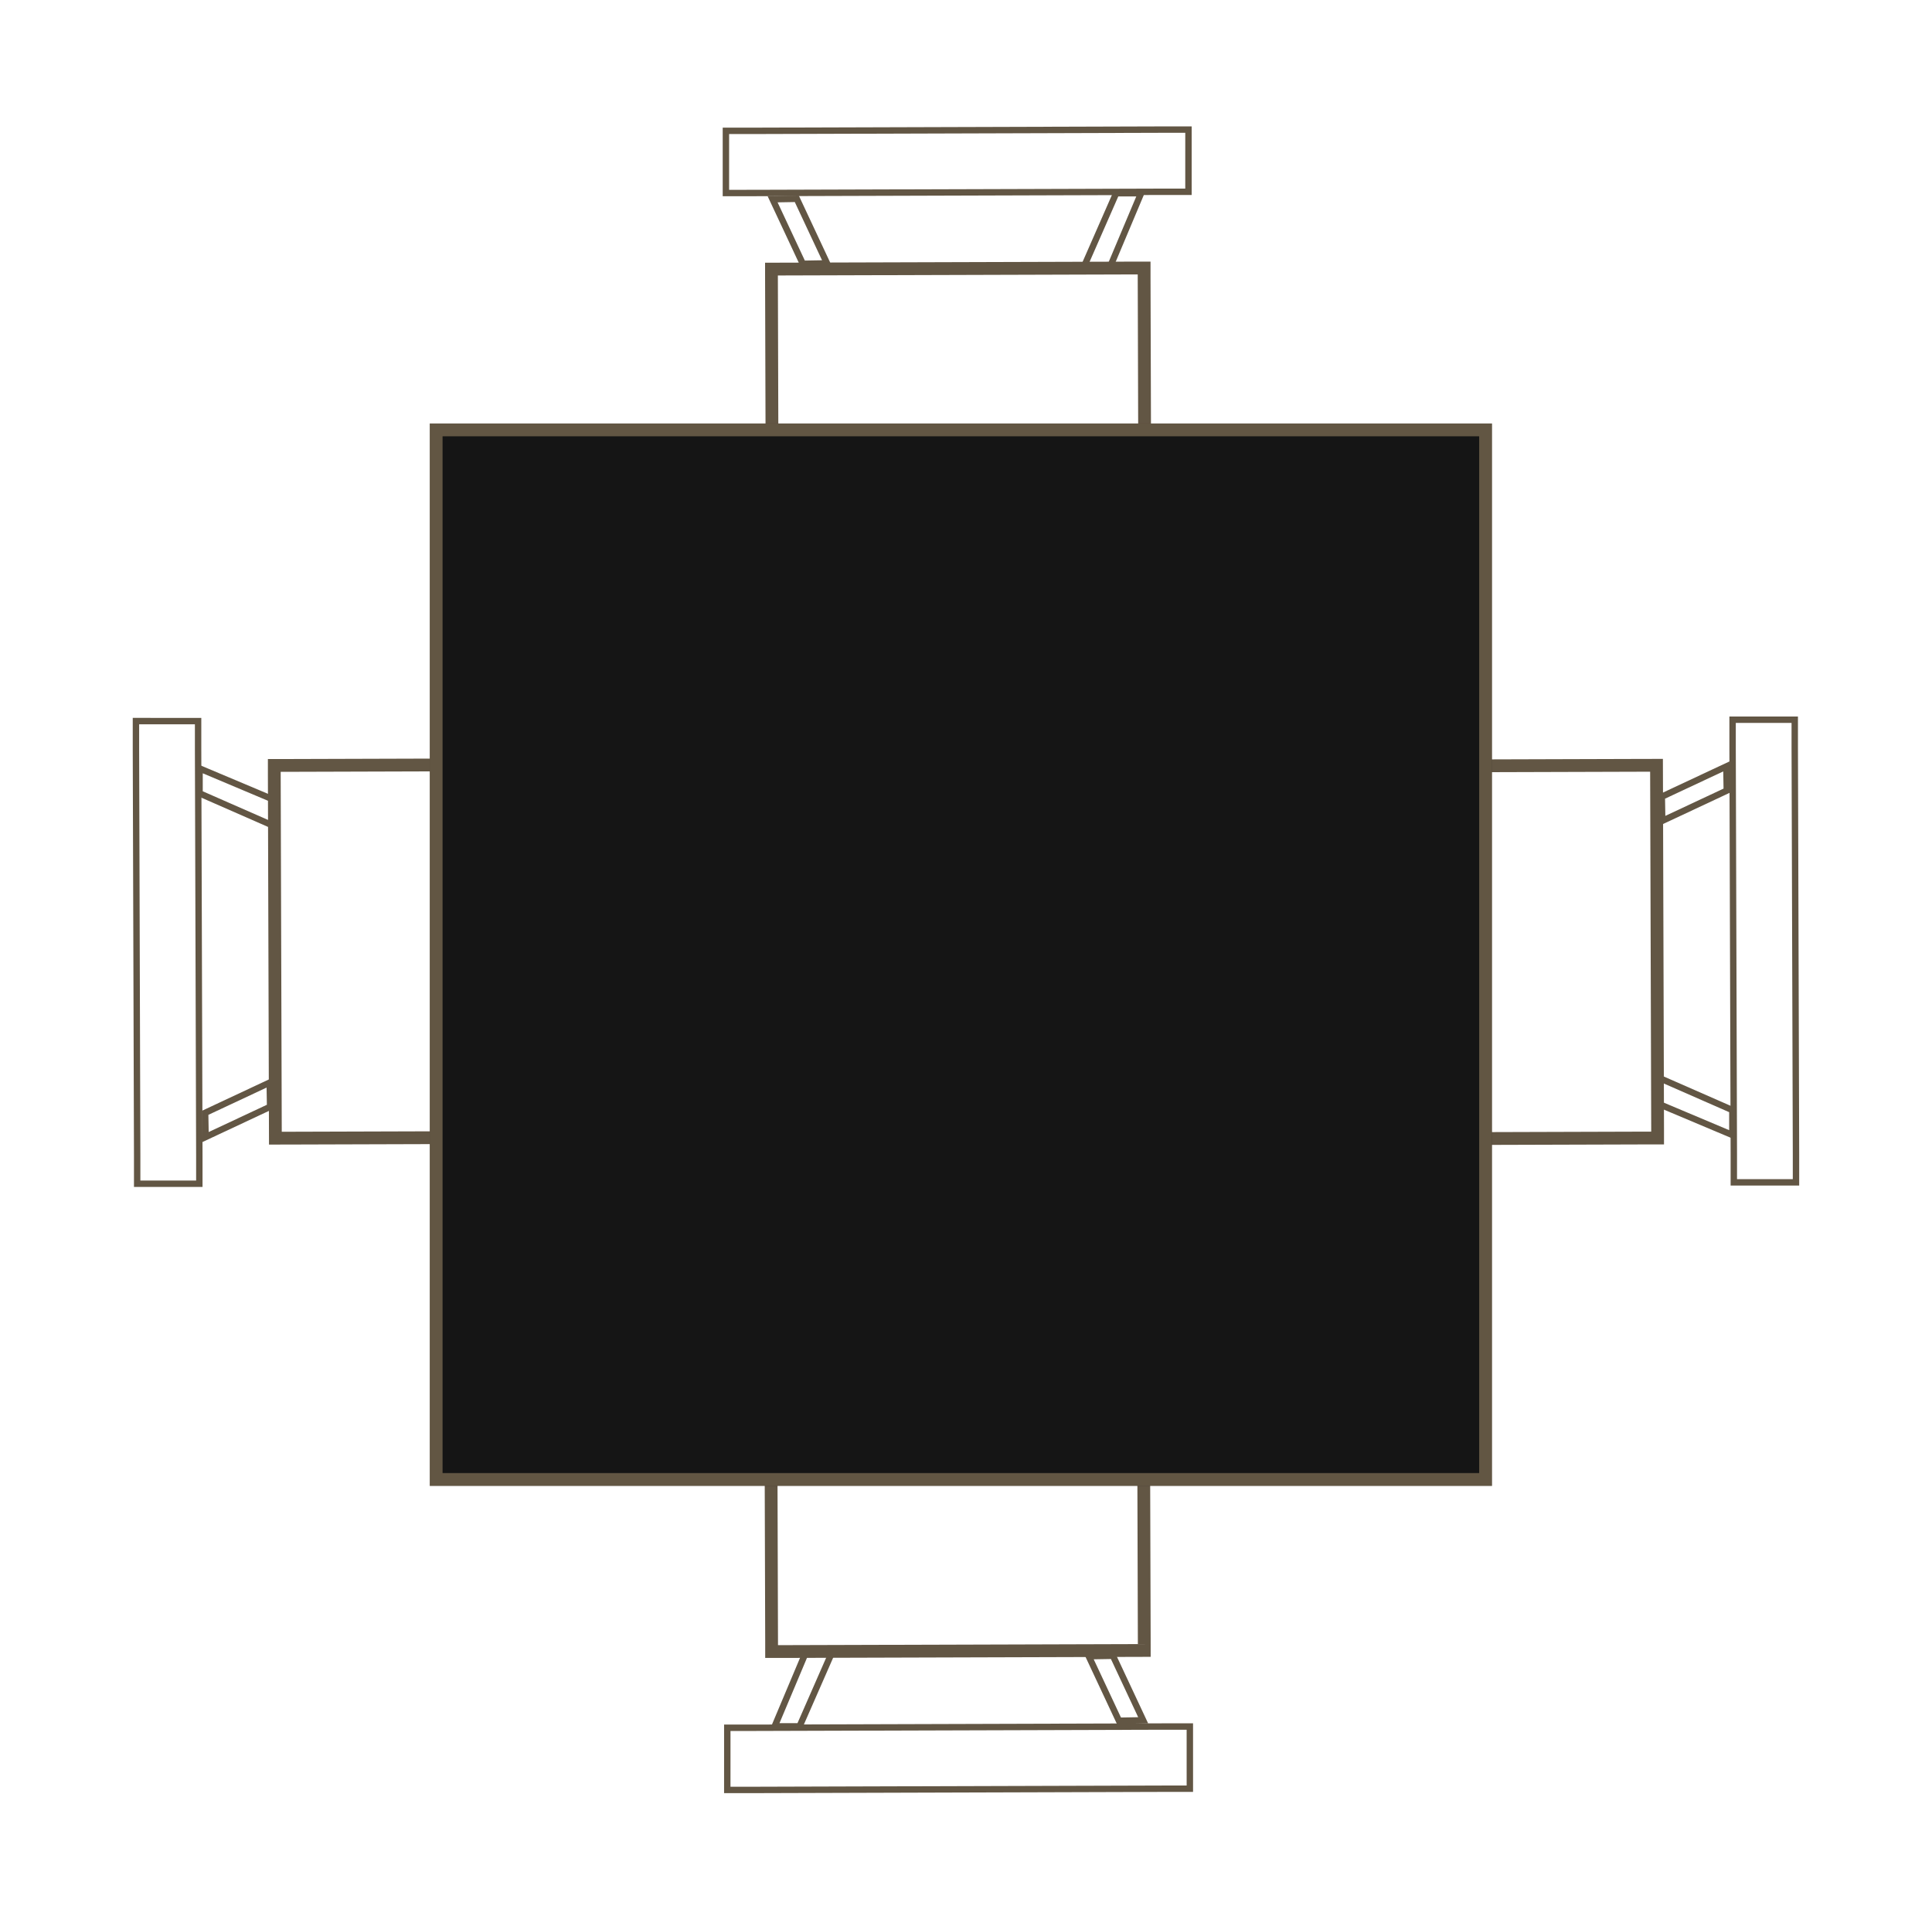
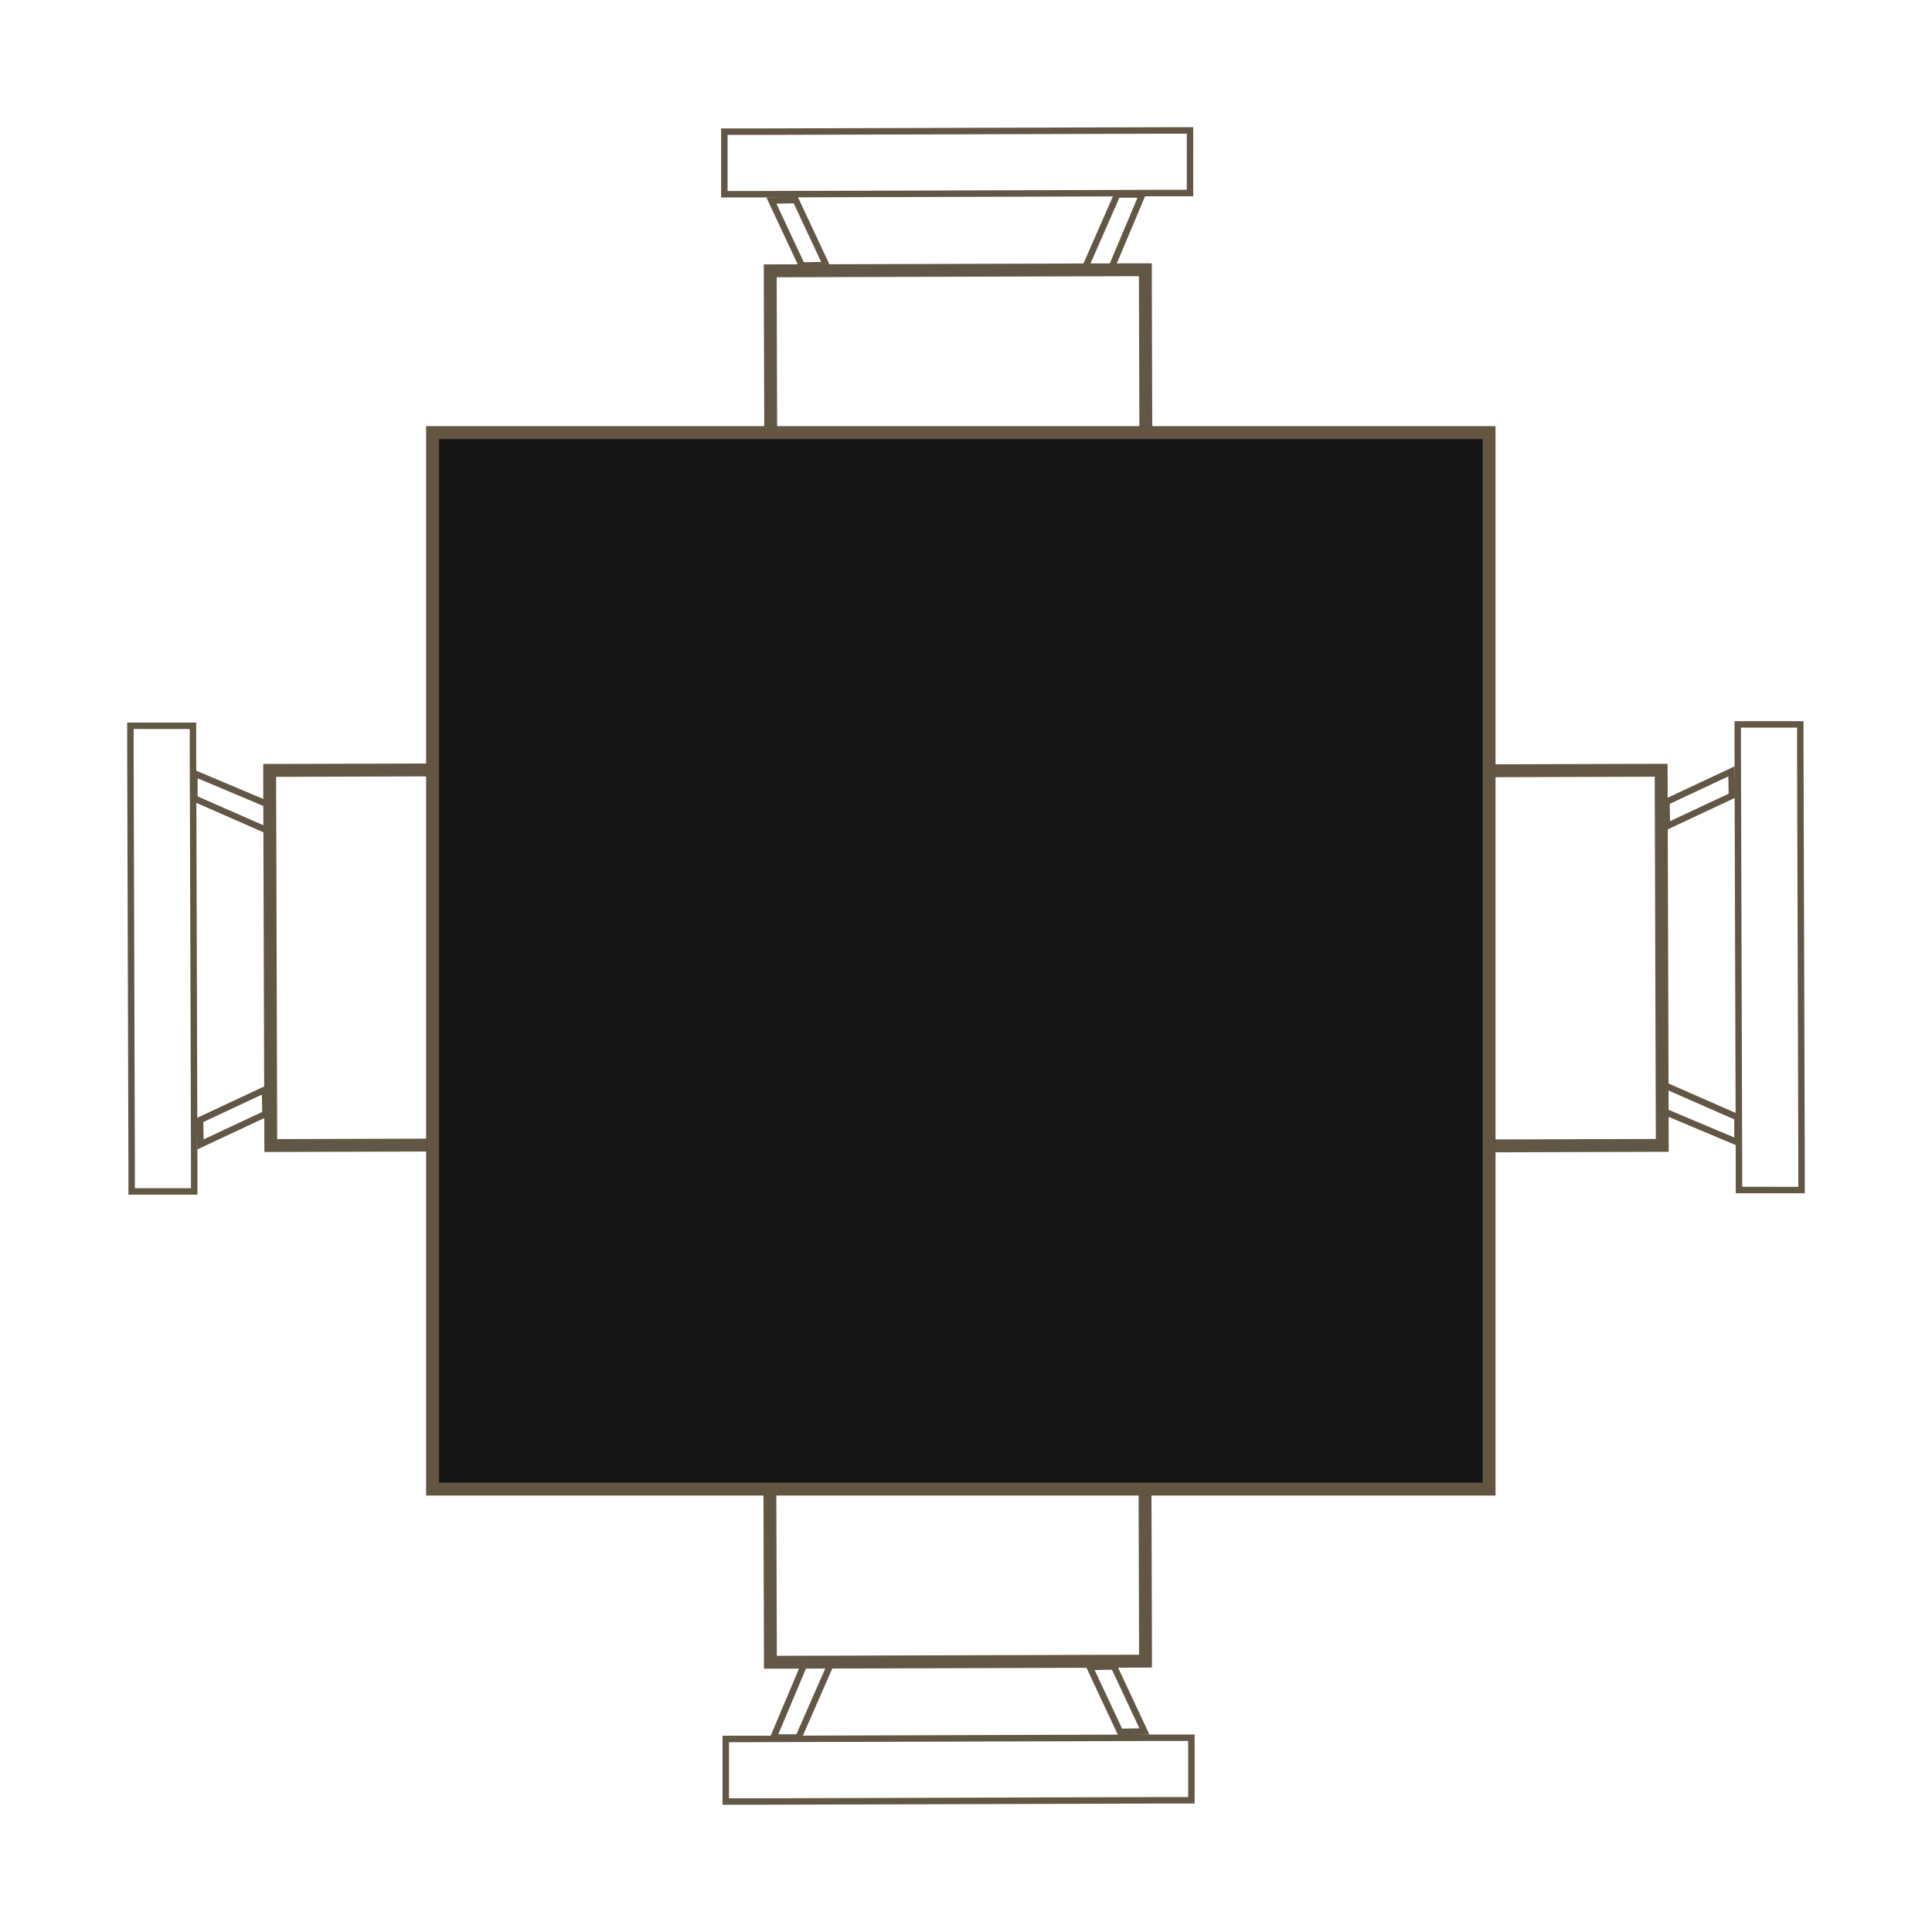
- <svg xmlns="http://www.w3.org/2000/svg" width="151" height="150" viewBox="0 0 151 150" fill="none">
-   <path d="M88.637 20.943L89.422 20.943L89.422 21.722L89.422 21.724L89.487 43.27C89.492 44.755 88.298 45.956 86.813 45.961L63.053 46.032C61.568 46.037 60.367 44.843 60.362 43.358L60.297 21.812C60.296 21.518 60.296 21.246 60.296 21.028L88.635 20.943L88.637 20.943Z" stroke="#625644" />
-   <path d="M62.276 15.536L64.639 20.581L62.747 20.614L60.384 15.569L62.276 15.536Z" stroke="#625644" stroke-width="0.5" />
-   <path d="M89.185 15.1L86.682 21.041L84.628 21.048L87.238 15.1L89.185 15.1Z" stroke="#625644" stroke-width="0.5" />
-   <path d="M92.888 10.128L92.887 12.311L92.887 12.311L92.887 14.986L90.706 14.986L90.705 14.986L58.932 15.082L58.932 15.082L56.735 15.083L56.735 10.224L58.916 10.224L58.917 10.224L90.69 10.128L90.69 10.128L92.888 10.128Z" stroke="#625644" stroke-width="0.5" />
-   <path d="M61.092 129.056L60.306 129.056L60.306 128.277L60.306 128.275L60.241 106.729C60.237 105.244 61.431 104.043 62.915 104.038L86.676 103.967C88.161 103.962 89.362 105.156 89.367 106.641L89.432 128.187C89.433 128.481 89.433 128.753 89.433 128.971L61.093 129.056L61.092 129.056Z" stroke="#625644" />
-   <path d="M87.454 134.463L85.091 129.418L86.984 129.386L89.347 134.43L87.454 134.463Z" stroke="#625644" stroke-width="0.5" />
-   <path d="M60.546 134.9L63.049 128.958L65.102 128.951L62.493 134.9L60.546 134.9Z" stroke="#625644" stroke-width="0.5" />
-   <path d="M56.842 139.87L56.843 137.687L56.843 137.687L56.843 135.012L59.025 135.012L59.026 135.012L90.798 134.916L90.799 134.916L92.995 134.915L92.996 139.774L90.814 139.774L90.813 139.774L59.041 139.87L59.04 139.87L56.842 139.87Z" stroke="#625644" stroke-width="0.5" />
-   <path d="M129.554 88.143L129.554 88.928L128.775 88.928L128.773 88.928L107.227 88.993C105.742 88.998 104.541 87.804 104.536 86.319L104.464 62.559C104.46 61.074 105.654 59.873 107.139 59.868L128.685 59.803C128.979 59.802 129.251 59.802 129.469 59.802L129.554 88.141L129.554 88.143Z" stroke="#625644" />
-   <path d="M134.96 61.782L129.915 64.145L129.883 62.253L134.928 59.89L134.96 61.782Z" stroke="#625644" stroke-width="0.5" />
-   <path d="M135.397 88.691L129.455 86.188L129.448 84.135L135.397 86.744L135.397 88.691Z" stroke="#625644" stroke-width="0.5" />
-   <path d="M140.37 92.393L138.187 92.392L138.187 92.392L135.511 92.392L135.511 90.211L135.511 90.21L135.415 58.438L135.415 58.437L135.415 56.24L140.273 56.24L140.273 58.422L140.273 58.422L140.37 90.195L140.37 90.195L140.37 92.393Z" stroke="#625644" stroke-width="0.5" />
-   <path d="M21.438 60.598L21.438 59.813L22.217 59.813L22.219 59.813L43.766 59.748C45.25 59.743 46.452 60.937 46.456 62.422L46.528 86.182C46.532 87.667 45.339 88.868 43.854 88.873L22.307 88.938C22.013 88.939 21.741 88.939 21.523 88.939L21.438 60.6L21.438 60.598Z" stroke="#625644" />
-   <path d="M16.034 86.959L21.079 84.596L21.111 86.488L16.067 88.851L16.034 86.959Z" stroke="#625644" stroke-width="0.5" />
-   <path d="M15.597 60.05L21.539 62.553L21.546 64.606L15.597 61.996L15.597 60.05Z" stroke="#625644" stroke-width="0.5" />
-   <path d="M10.625 56.347L12.807 56.348L12.807 56.348L15.483 56.348L15.483 58.53L15.483 58.53L15.579 90.303L15.579 90.303L15.579 92.5L10.721 92.5L10.721 90.319L10.721 90.318L10.625 58.545L10.625 58.545L10.625 56.347Z" stroke="#625644" stroke-width="0.5" />
-   <path d="M116.608 116.11H33.59V33.093H116.608V116.11Z" fill="#151515" />
-   <path d="M116.108 115.61H34.09V33.593H116.108V115.61Z" stroke="#F8D49E" stroke-opacity="0.34" />
+ <svg xmlns="http://www.w3.org/2000/svg" width="150" height="150" viewBox="0 0 150 150" fill="none">
+   <path d="M88.141 20.943L88.926 20.943L88.926 21.722L88.926 21.724L88.992 43.27C88.996 44.755 87.802 45.956 86.317 45.961L62.556 46.032C61.072 46.037 59.87 44.843 59.866 43.358L59.801 21.812C59.8 21.518 59.8 21.246 59.8 21.028L88.139 20.943L88.141 20.943Z" stroke="#625644" />
+   <path d="M61.782 15.536L64.145 20.581L62.253 20.614L59.89 15.569L61.782 15.536Z" stroke="#625644" stroke-width="0.5" />
+   <path d="M88.691 15.1L86.188 21.041L84.134 21.048L86.744 15.1L88.691 15.1Z" stroke="#625644" stroke-width="0.5" />
+   <path d="M92.393 10.128L92.391 12.311L92.391 12.311L92.391 14.986L90.21 14.986L90.209 14.986L58.436 15.082L58.436 15.082L56.239 15.083L56.239 10.224L58.42 10.224L58.421 10.224L90.194 10.128L90.195 10.128L92.393 10.128Z" stroke="#625644" stroke-width="0.5" />
+   <path d="M60.597 129.056L59.812 129.056L59.812 128.277L59.812 128.275L59.747 106.729C59.742 105.244 60.936 104.043 62.421 104.038L86.182 103.967C87.667 103.962 88.868 105.156 88.872 106.641L88.938 128.187C88.938 128.481 88.939 128.753 88.938 128.971L60.599 129.056L60.597 129.056Z" stroke="#625644" />
+   <path d="M86.96 134.463L84.598 129.418L86.49 129.385L88.852 134.43L86.96 134.463Z" stroke="#625644" stroke-width="0.5" />
+   <path d="M60.05 134.9L62.553 128.958L64.606 128.951L61.996 134.9L60.05 134.9Z" stroke="#625644" stroke-width="0.5" />
+   <path d="M56.348 139.871L56.349 137.688L56.349 137.688L56.349 135.012L58.53 135.012L58.531 135.012L90.304 134.916L90.305 134.916L92.501 134.916L92.501 139.774L90.32 139.774L90.319 139.774L58.546 139.871L58.546 139.871L56.348 139.871Z" stroke="#625644" stroke-width="0.5" />
+   <path d="M129.056 88.143L129.056 88.929L128.277 88.929L128.275 88.929L106.728 88.994C105.243 88.998 104.042 87.804 104.038 86.32L103.966 62.559C103.962 61.075 105.155 59.873 106.64 59.869L128.187 59.804C128.481 59.803 128.753 59.803 128.971 59.803L129.056 88.142L129.056 88.143Z" stroke="#625644" />
+   <path d="M134.463 61.782L129.418 64.146L129.385 62.254L134.43 59.89L134.463 61.782Z" stroke="#625644" stroke-width="0.5" />
+   <path d="M134.899 88.692L128.957 86.188L128.95 84.135L134.899 86.745L134.899 88.692Z" stroke="#625644" stroke-width="0.5" />
+   <path d="M139.872 92.394L137.689 92.392L137.689 92.392L135.013 92.392L135.013 90.211L135.013 90.21L134.917 58.438L134.917 58.438L134.917 56.241L139.775 56.241L139.775 58.422L139.775 58.423L139.872 90.195L139.872 90.196L139.872 92.394Z" stroke="#625644" stroke-width="0.5" />
+   <path d="M20.938 60.598L20.938 59.813L21.717 59.813L21.719 59.813L43.266 59.748C44.751 59.743 45.952 60.937 45.956 62.422L46.028 86.182C46.033 87.667 44.839 88.868 43.354 88.873L21.807 88.938C21.513 88.939 21.241 88.939 21.023 88.939L20.938 60.6L20.938 60.598Z" stroke="#625644" />
+   <path d="M15.531 86.959L20.576 84.596L20.609 86.488L15.564 88.851L15.531 86.959Z" stroke="#625644" stroke-width="0.5" />
+   <path d="M15.095 60.05L21.037 62.553L21.044 64.606L15.095 61.996L15.095 60.05Z" stroke="#625644" stroke-width="0.5" />
+   <path d="M10.125 56.347L12.307 56.349L12.307 56.349L14.983 56.349L14.983 58.53L14.983 58.531L15.079 90.303L15.079 90.304L15.079 92.5L10.221 92.5L10.221 90.319L10.221 90.318L10.125 58.546L10.125 58.545L10.125 56.347Z" stroke="#625644" stroke-width="0.5" />
+   <path d="M116.109 116.11H33.09V33.093H116.109V116.11Z" fill="#151515" />
+   <path d="M115.609 115.61H33.59V33.593H115.609V115.61Z" stroke="#F8D49E" stroke-opacity="0.34" />
</svg>
